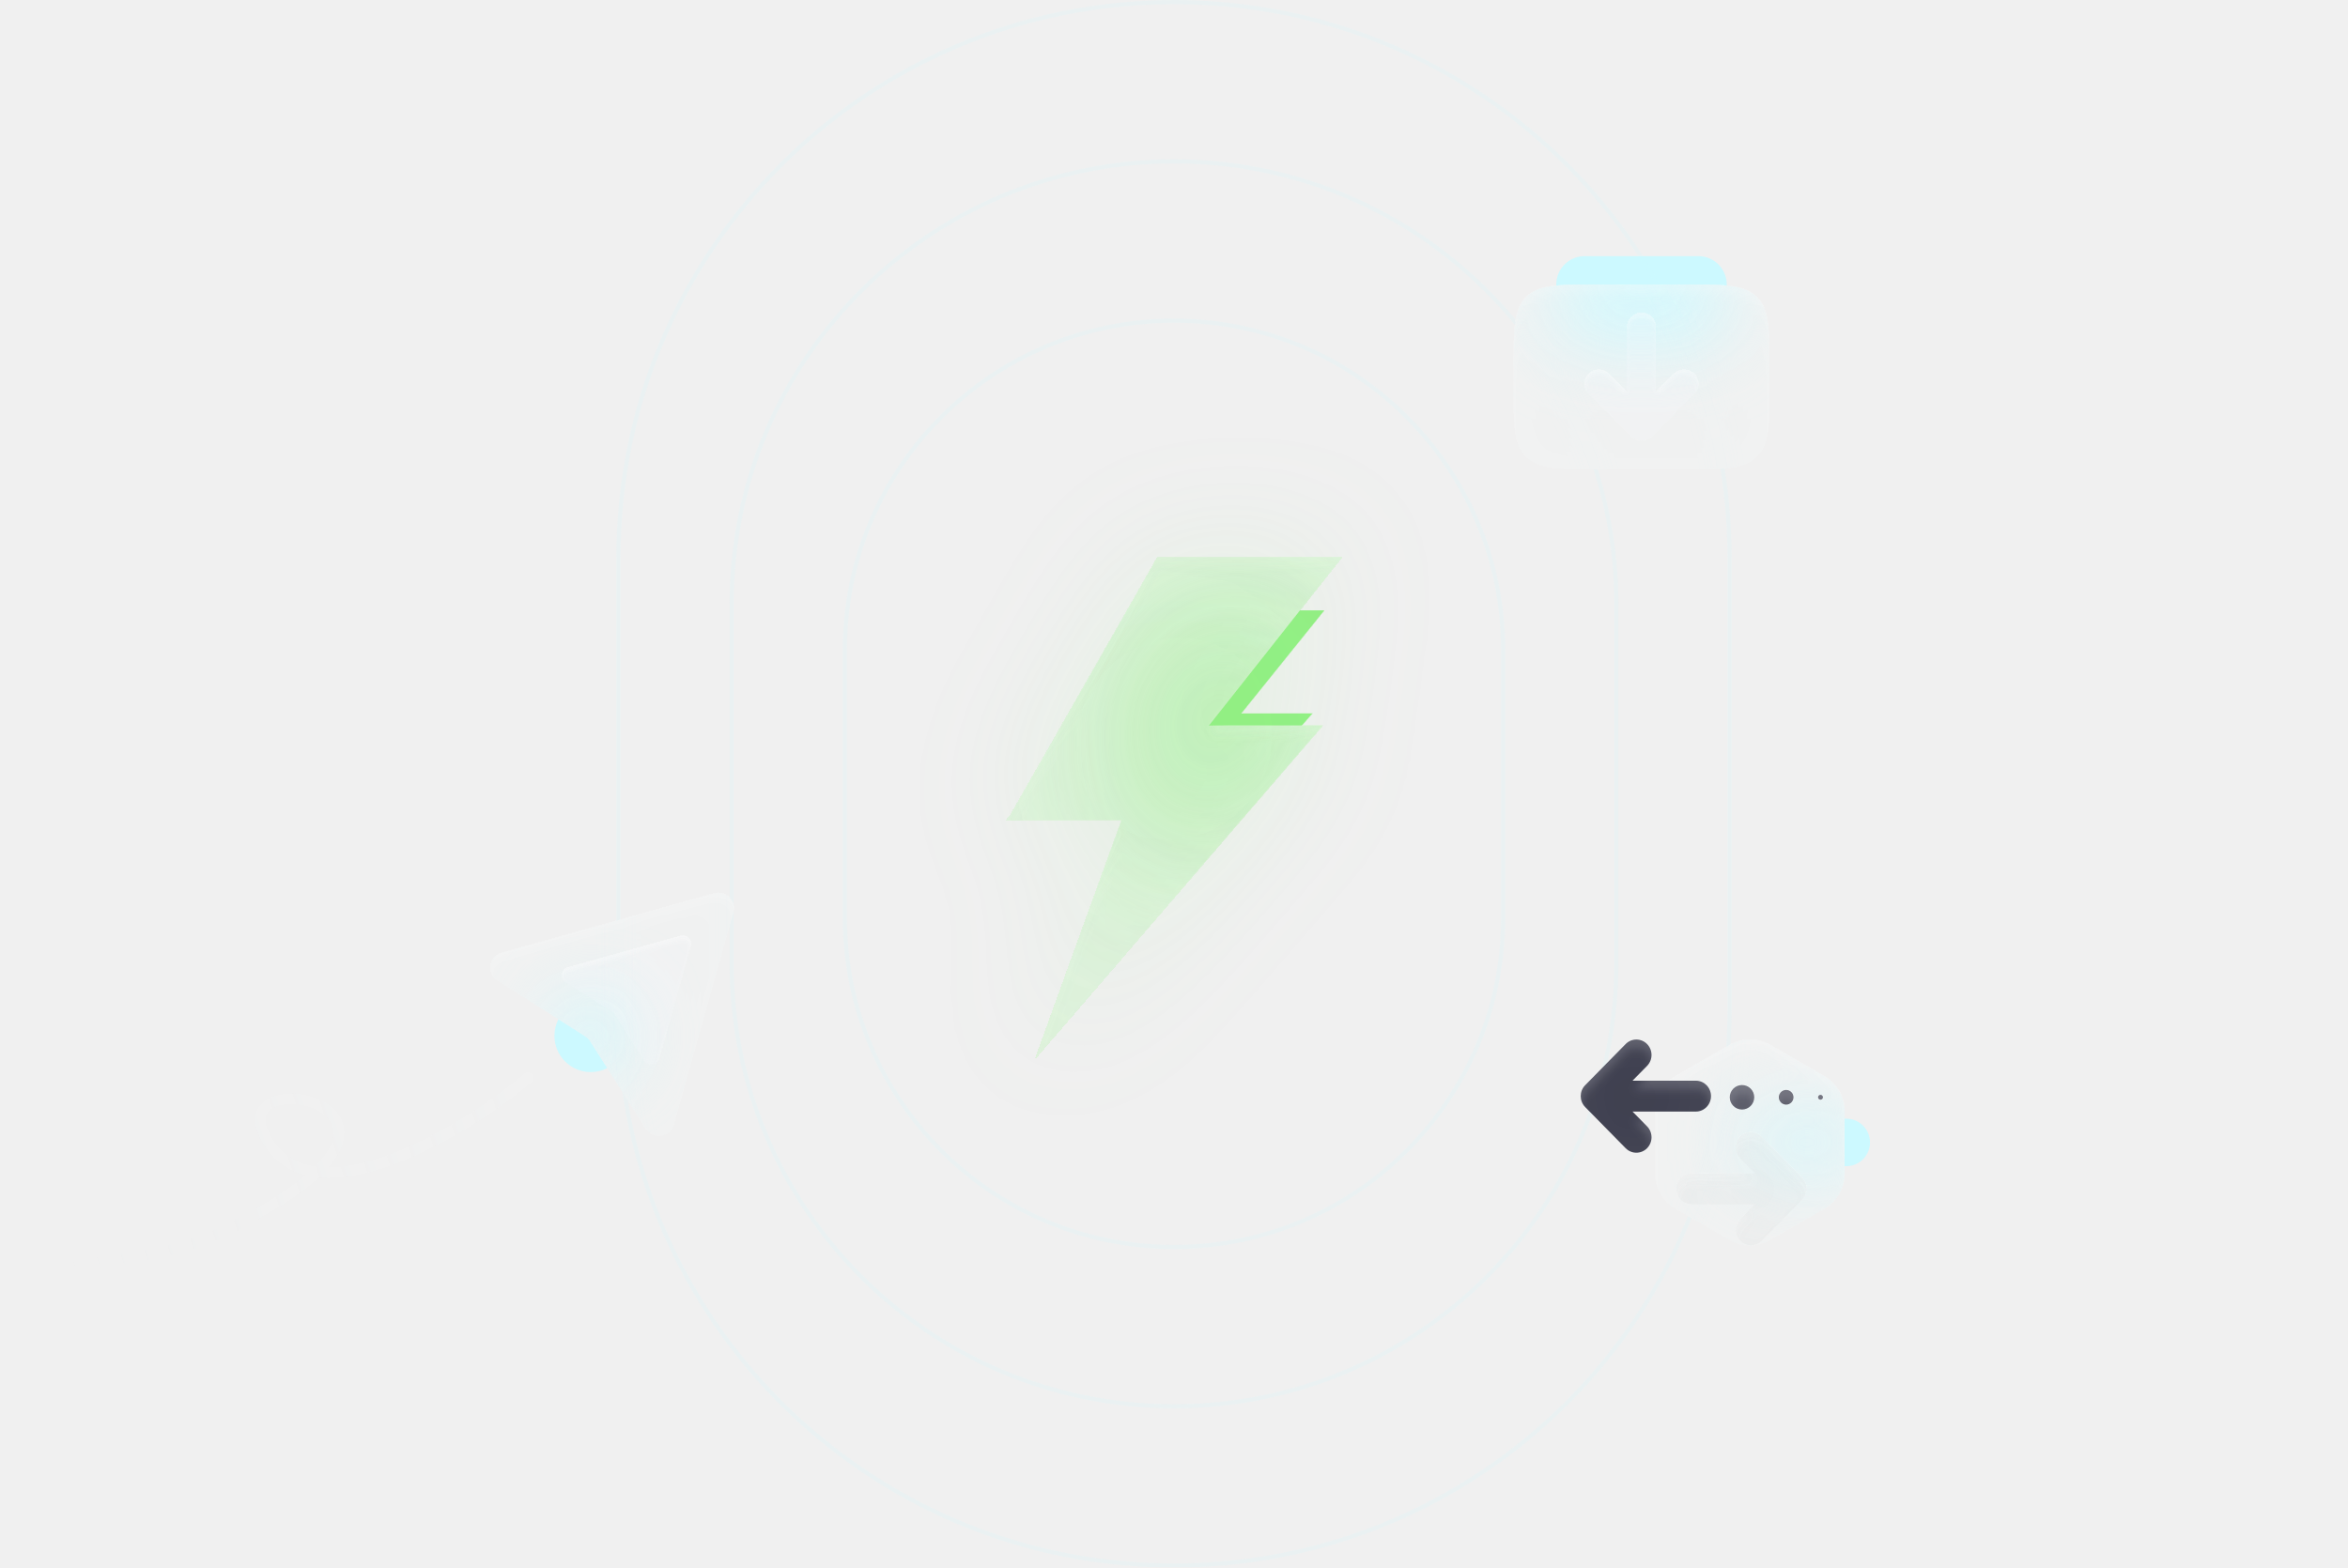
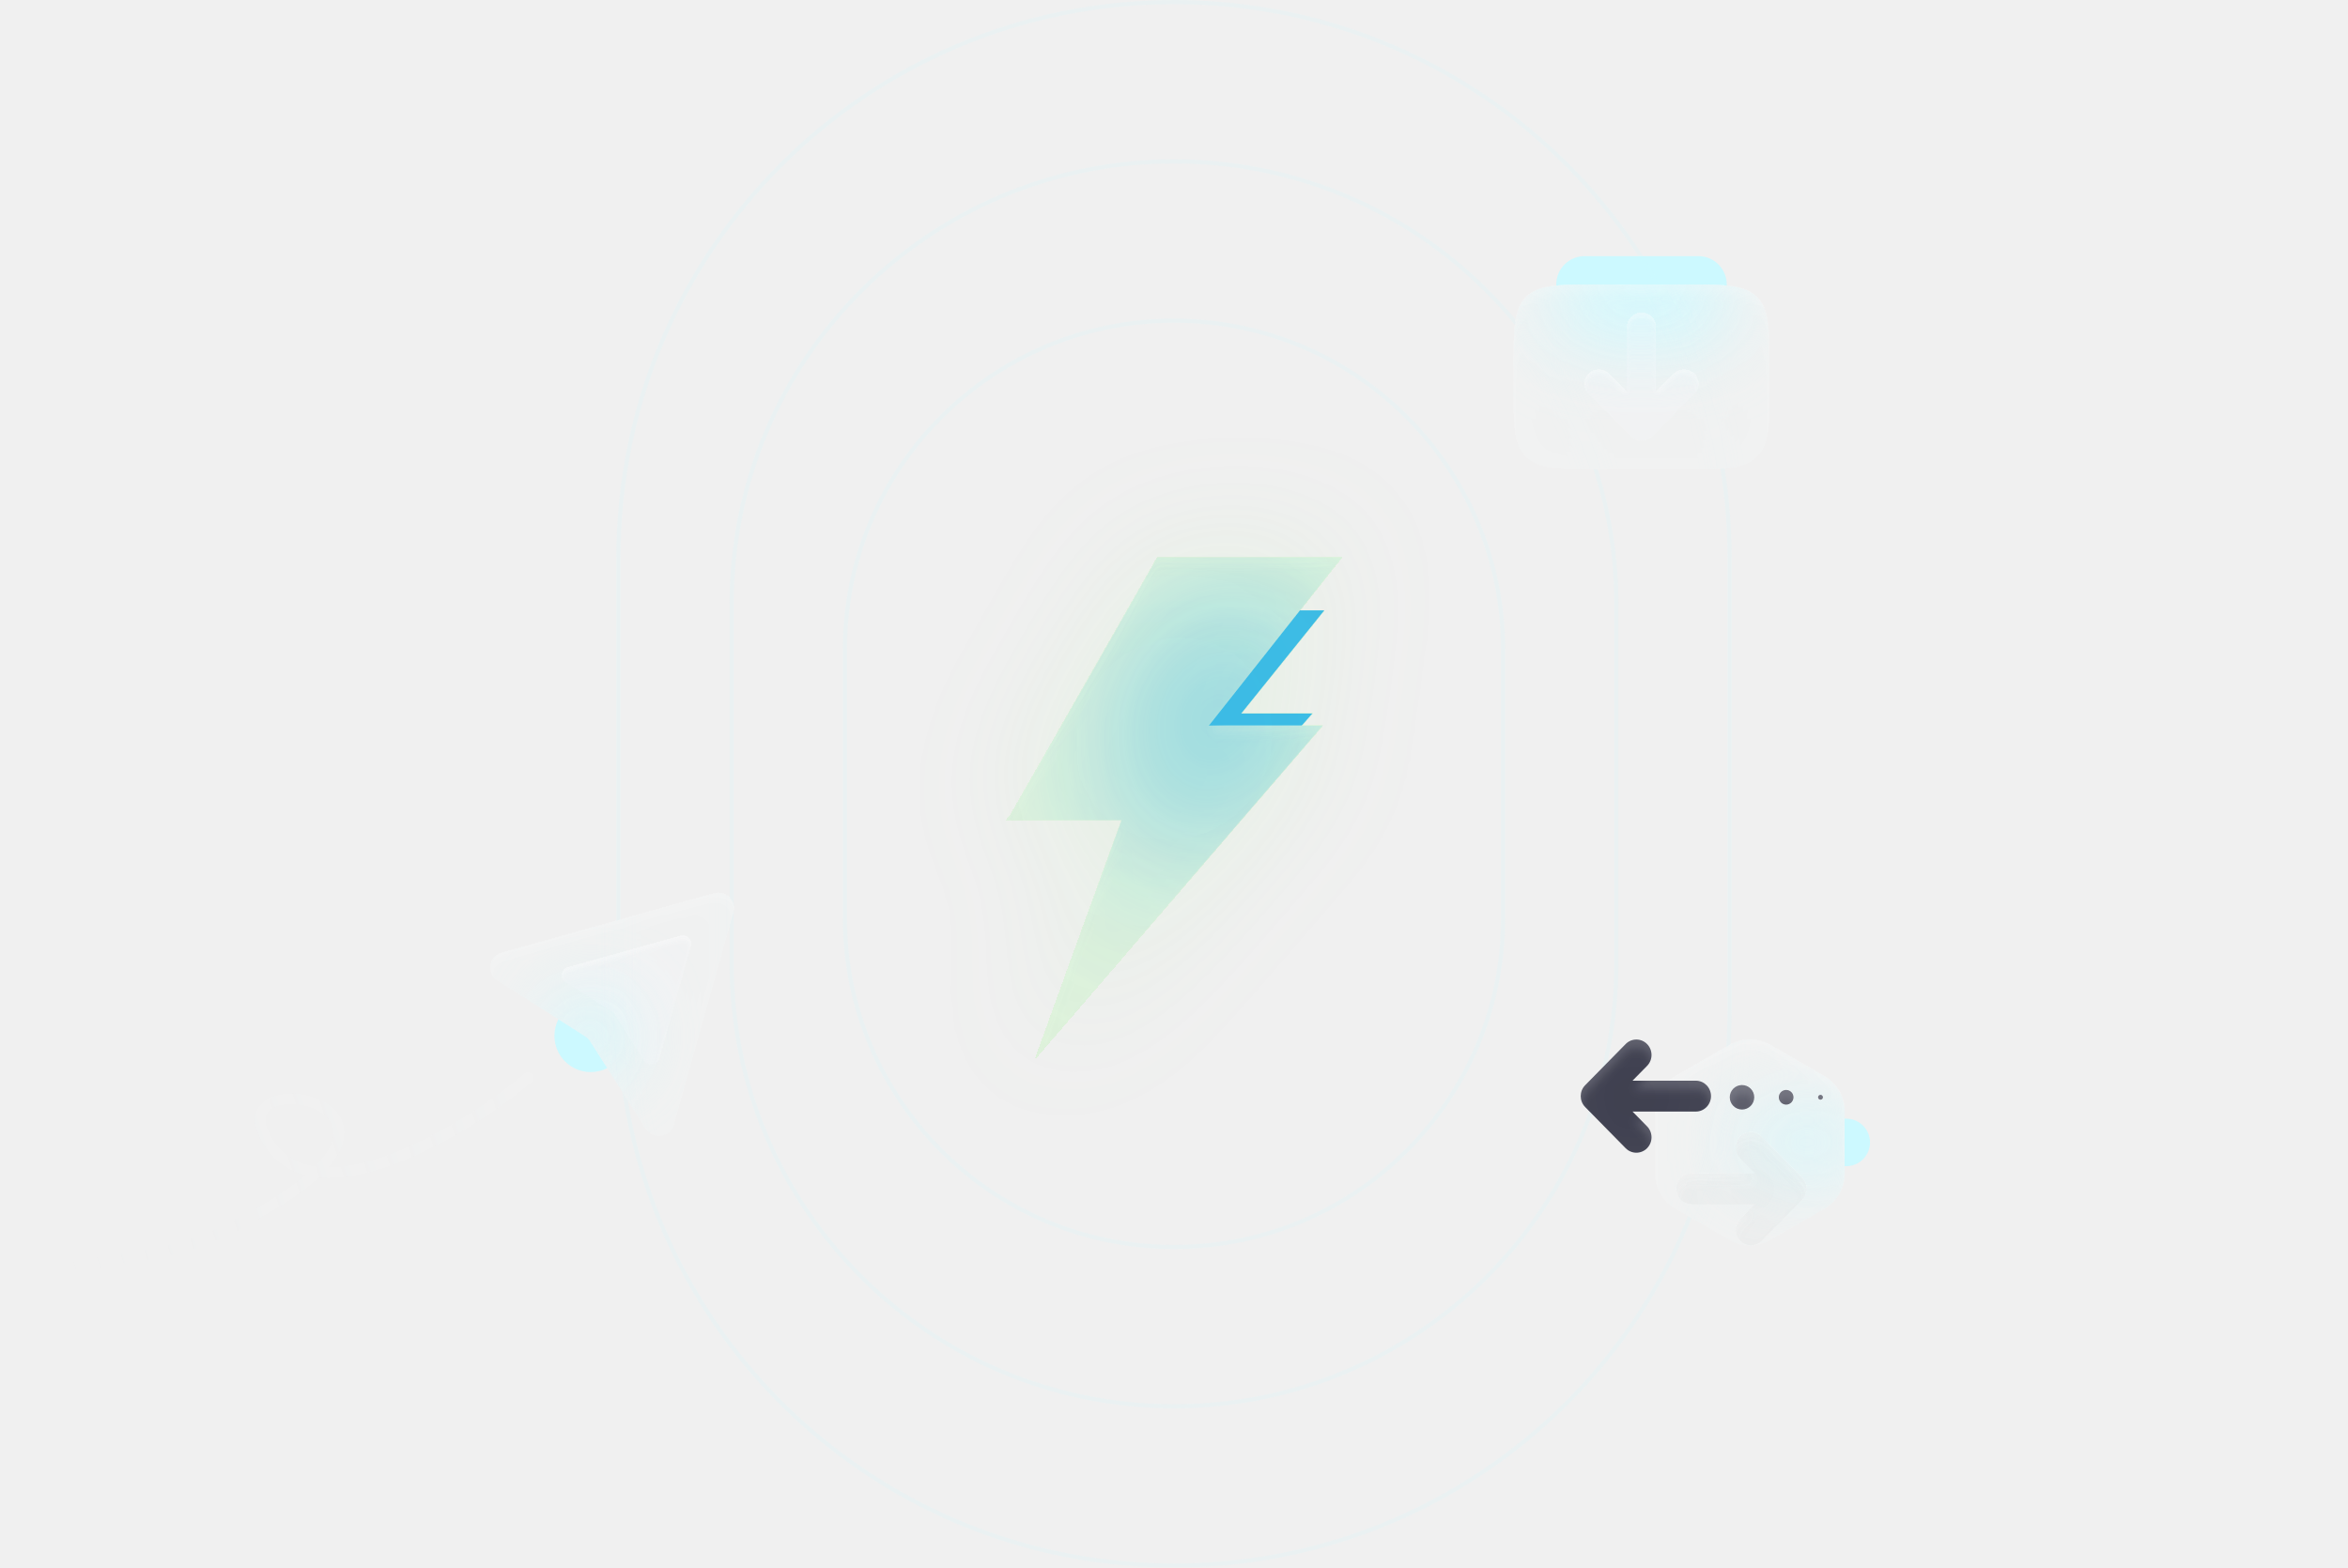
<svg xmlns="http://www.w3.org/2000/svg" width="560" height="374" viewBox="0 0 560 374" fill="none">
  <g clip-path="url(#clip0_708_16124)">
    <mask id="mask0_708_16124" style="mask-type:luminance" maskUnits="userSpaceOnUse" x="0" y="0" width="560" height="374">
      <path d="M560 0H0V374H560V0Z" fill="white" />
    </mask>
    <g mask="url(#mask0_708_16124)">
      <g filter="url(#filter0_dii_708_16124)">
        <mask id="mask1_708_16124" style="mask-type:alpha" maskUnits="userSpaceOnUse" x="240" y="133" width="80" height="120">
          <path d="M288.277 173.123H315.441L246.965 252.479L267.517 195.657H240L240.991 194.473L276.019 133H319.999L288.277 173.123Z" fill="white" />
        </mask>
        <g mask="url(#mask1_708_16124)">
          <g opacity="0.8" filter="url(#filter1_f_708_16124)">
            <path d="M296.024 170.223H312.989L270.225 218.891L283.06 184.043H265.875L266.494 183.316L288.369 145.616H315.835L296.024 170.223Z" fill="url(#paint0_linear_708_16124)" />
          </g>
        </g>
        <path opacity="0.8" fill-rule="evenodd" clip-rule="evenodd" d="M310.443 173.125H288.279L310.027 145.618H315.838L296.027 170.225H312.991L310.443 173.125Z" fill="url(#paint1_linear_708_16124)" />
        <g filter="url(#filter2_ii_708_16124)">
          <path d="M288.277 173.123H315.441L246.965 252.479L267.517 195.657H240L240.991 194.473L276.019 133H319.999L288.277 173.123Z" fill="#F8FCFD" fill-opacity="0.08" />
        </g>
      </g>
      <mask id="mask2_708_16124" style="mask-type:alpha" maskUnits="userSpaceOnUse" x="361" y="67" width="61" height="45">
        <path d="M361 88.212C361 78.627 361 73.834 363.978 70.857C366.955 67.879 371.748 67.879 381.333 67.879H401.667C411.252 67.879 416.045 67.879 419.022 70.857C422 73.834 422 78.627 422 88.212V91.601C422 101.186 422 105.979 419.022 108.957C416.045 111.934 411.252 111.934 401.667 111.934H381.333C371.748 111.934 366.955 111.934 363.978 108.957C361 105.979 361 101.186 361 91.601V88.212Z" fill="white" />
      </mask>
      <g mask="url(#mask2_708_16124)">
        <g filter="url(#filter3_f_708_16124)">
          <path d="M371.166 67.877C371.166 64.134 374.201 61.1 377.944 61.1H405.055C408.798 61.1 411.833 64.134 411.833 67.877V74.655C411.833 78.398 408.798 81.433 405.055 81.433H377.944C374.201 81.433 371.166 78.398 371.166 74.655V67.877Z" fill="#CCF9FF" />
        </g>
      </g>
      <path fill-rule="evenodd" clip-rule="evenodd" d="M377.946 61.101C374.202 61.101 371.168 64.135 371.168 67.878V68.138C373.791 67.88 377.093 67.88 381.335 67.88H401.668C405.909 67.88 409.212 67.88 411.835 68.138V67.878C411.835 64.135 408.8 61.101 405.057 61.101H377.946Z" fill="#CCF9FF" />
      <g filter="url(#filter4_ii_708_16124)">
        <path d="M361 88.212C361 78.627 361 73.834 363.978 70.857C366.955 67.879 371.748 67.879 381.333 67.879H401.667C411.252 67.879 416.045 67.879 419.022 70.857C422 73.834 422 78.627 422 88.212V91.601C422 101.186 422 105.979 419.022 108.957C416.045 111.934 411.252 111.934 401.667 111.934H381.333C371.748 111.934 366.955 111.934 363.978 108.957C361 105.979 361 101.186 361 91.601V88.212Z" fill="#F8FCFD" fill-opacity="0.08" />
      </g>
      <g filter="url(#filter5_i_708_16124)">
        <path fill-rule="evenodd" clip-rule="evenodd" d="M391.501 74.654C393.372 74.654 394.89 76.172 394.89 78.043V93.584L399.271 89.202C400.595 87.879 402.74 87.879 404.064 89.202C405.387 90.526 405.387 92.672 404.064 93.995L393.897 104.162C392.574 105.485 390.428 105.485 389.105 104.162L378.938 93.995C377.614 92.672 377.614 90.526 378.938 89.202C380.261 87.879 382.407 87.879 383.731 89.202L388.112 93.584V78.043C388.112 76.172 389.629 74.654 391.501 74.654Z" fill="#F8FCFD" fill-opacity="0.15" />
      </g>
      <path fill-rule="evenodd" clip-rule="evenodd" d="M126.91 256.308C127.377 256.854 127.312 257.674 126.766 258.14C119.245 264.564 105.752 273.644 92.836 278.202C87.015 280.256 81.195 281.434 76.04 280.951C73.076 283.725 68.918 286.711 63.325 289.901C56.402 293.85 51.164 296.791 42.489 299.106C33.863 301.409 21.87 303.088 1.398 304.639C0.682 304.693 0.058 304.157 0.004 303.441C-0.05 302.726 0.486 302.102 1.201 302.048C21.65 300.498 33.439 298.833 41.819 296.596C50.15 294.372 55.142 291.577 62.037 287.644C66.641 285.018 70.144 282.593 72.76 280.387C67.862 279.122 63.861 275.988 61.484 270.369C60.541 268.138 60.523 266.124 61.427 264.48C62.309 262.875 63.923 261.893 65.679 261.37C69.163 260.334 73.862 260.896 77.317 262.84C79.066 263.823 80.59 265.213 81.44 267.037C82.305 268.893 82.409 271.067 81.531 273.45C80.952 275.023 79.945 276.693 78.437 278.46C82.544 278.457 87.165 277.447 91.971 275.751C104.501 271.33 117.72 262.45 125.079 256.164C125.624 255.698 126.444 255.762 126.91 256.308ZM75.123 278.221C77.25 276.079 78.492 274.183 79.092 272.552C79.756 270.75 79.628 269.301 79.085 268.134C78.526 266.936 77.465 265.904 76.044 265.105C73.161 263.483 69.187 263.038 66.42 263.861C65.051 264.269 64.144 264.933 63.705 265.732C63.288 266.49 63.149 267.634 63.877 269.356C66.15 274.728 70.016 277.355 74.83 278.174C74.927 278.19 75.025 278.206 75.123 278.221Z" fill="url(#paint2_linear_708_16124)" fill-opacity="0.08" />
      <mask id="mask3_708_16124" style="mask-type:alpha" maskUnits="userSpaceOnUse" x="117" y="213" width="58" height="59">
        <path d="M174.86 217.662C175.631 214.907 173.093 212.369 170.338 213.14L119.681 227.324C116.625 228.18 116.023 232.248 118.7 233.952L139.614 247.261C140.067 247.549 140.451 247.933 140.739 248.386L154.048 269.3C155.752 271.977 159.82 271.375 160.676 268.319L174.86 217.662Z" fill="white" />
      </mask>
      <g mask="url(#mask3_708_16124)">
        <g filter="url(#filter6_f_708_16124)">
          <path d="M140.883 255.766C136.106 255.766 132.234 251.894 132.234 247.117C132.234 242.341 136.106 238.468 140.883 238.468C145.66 238.468 149.532 242.341 149.532 247.117C149.532 251.894 145.66 255.766 140.883 255.766Z" fill="#CCF9FF" />
        </g>
      </g>
      <path fill-rule="evenodd" clip-rule="evenodd" d="M133.186 243.17L139.614 247.26C140.067 247.548 140.451 247.933 140.739 248.386L144.832 254.816C143.648 255.425 142.306 255.768 140.883 255.768C136.107 255.768 132.234 251.896 132.234 247.119C132.234 245.696 132.578 244.354 133.186 243.17Z" fill="#CCF9FF" />
      <g filter="url(#filter7_ii_708_16124)">
        <path d="M174.86 217.662C175.631 214.907 173.093 212.369 170.338 213.14L119.681 227.324C116.625 228.18 116.023 232.248 118.7 233.952L139.614 247.261C140.067 247.549 140.451 247.933 140.739 248.386L154.048 269.3C155.752 271.977 159.82 271.375 160.676 268.319L174.86 217.662Z" fill="#F8FCFD" fill-opacity="0.08" />
      </g>
      <g filter="url(#filter8_i_708_16124)">
        <path d="M164.692 225.703C165.101 224.245 163.757 222.901 162.298 223.31L135.48 230.819C133.862 231.272 133.543 233.426 134.961 234.328L146.033 241.373C146.272 241.526 146.476 241.729 146.628 241.969L153.674 253.041C154.576 254.458 156.73 254.14 157.183 252.522L164.692 225.703Z" fill="#F8FCFD" fill-opacity="0.15" />
      </g>
      <mask id="mask4_708_16124" style="mask-type:alpha" maskUnits="userSpaceOnUse" x="394" y="247" width="46" height="51">
        <path d="M412.532 249.295C415.524 247.568 419.21 247.568 422.202 249.295L435.102 256.744C438.094 258.471 439.937 261.663 439.937 265.118V280.014C439.937 283.469 438.094 286.661 435.102 288.388L422.202 295.836C419.21 297.564 415.524 297.564 412.532 295.836L399.632 288.388C396.64 286.661 394.797 283.469 394.797 280.014V265.118C394.797 261.663 396.64 258.471 399.632 256.744L412.532 249.295Z" fill="white" />
      </mask>
      <g mask="url(#mask4_708_16124)">
        <g filter="url(#filter9_f_708_16124)">
          <path d="M440.33 266.885H421.445C418.316 266.885 415.779 269.422 415.779 272.551C415.779 275.68 418.316 278.216 421.445 278.216H440.33C443.459 278.216 445.996 275.68 445.996 272.551C445.996 269.422 443.459 266.885 440.33 266.885Z" fill="#CCF9FF" />
        </g>
      </g>
      <path fill-rule="evenodd" clip-rule="evenodd" d="M439.936 278.217H440.333C443.462 278.217 445.998 275.68 445.998 272.551C445.998 269.422 443.462 266.886 440.333 266.886H439.936V278.217Z" fill="#CCF9FF" />
      <g filter="url(#filter10_ii_708_16124)">
        <path d="M412.532 249.295C415.524 247.568 419.21 247.568 422.202 249.295L435.102 256.744C438.094 258.471 439.937 261.663 439.937 265.118V280.014C439.937 283.469 438.094 286.661 435.102 288.388L422.202 295.836C419.21 297.564 415.524 297.564 412.532 295.836L399.632 288.388C396.64 286.661 394.797 283.469 394.797 280.014V265.118C394.797 261.663 396.64 258.471 399.632 256.744L412.532 249.295Z" fill="#F8FCFD" fill-opacity="0.08" />
      </g>
      <g filter="url(#filter11_ii_708_16124)">
        <path d="M418.53 287.28H403.431C401.431 287.28 399.811 285.632 399.811 283.598C399.811 281.564 401.431 279.915 403.431 279.915H418.53L415.057 276.381C413.643 274.943 413.643 272.612 415.057 271.173C416.471 269.735 418.762 269.735 420.176 271.173L429.828 280.994C431.242 282.432 431.242 284.764 429.828 286.202L420.176 296.022C418.762 297.46 416.471 297.46 415.057 296.022C413.643 294.584 413.643 292.252 415.057 290.814L418.53 287.28Z" fill="#BABABA" fill-opacity="0.08" />
      </g>
      <g filter="url(#filter12_ii_708_16124)">
        <path d="M415.47 264.704C417.086 264.704 418.396 263.394 418.396 261.778C418.396 260.162 417.086 258.853 415.47 258.853C413.855 258.853 412.545 260.162 412.545 261.778C412.545 263.394 413.855 264.704 415.47 264.704Z" fill="#3B3C4C" />
      </g>
      <g filter="url(#filter13_ii_708_16124)">
        <path d="M425.997 263.533C426.967 263.533 427.753 262.747 427.753 261.778C427.753 260.809 426.967 260.023 425.997 260.023C425.028 260.023 424.242 260.809 424.242 261.778C424.242 262.747 425.028 263.533 425.997 263.533Z" fill="#3B3C4C" />
      </g>
      <g filter="url(#filter14_ii_708_16124)">
        <path d="M434.191 262.362C434.514 262.362 434.776 262.1 434.776 261.777C434.776 261.454 434.514 261.192 434.191 261.192C433.867 261.192 433.605 261.454 433.605 261.777C433.605 262.1 433.867 262.362 434.191 262.362Z" fill="#3B3C4C" />
      </g>
      <path opacity="0.15" fill-rule="evenodd" clip-rule="evenodd" d="M412 133V241C412 243.946 411.903 246.87 411.713 249.768L412.532 249.295C412.605 249.253 412.679 249.212 412.753 249.172C412.917 246.469 413 243.744 413 241V133C413 125.758 412.421 118.652 411.307 111.724C410.984 111.751 410.65 111.774 410.306 111.795C411.421 118.699 412 125.782 412 133ZM381.064 111.934C384.27 122.05 386 132.823 386 144V230C386 288.542 338.542 336 280 336C221.458 336 174 288.542 174 230V220.733L174.86 217.662C174.955 217.321 175 216.984 175 216.656V230C175 287.99 222.01 335 280 335C337.99 335 385 287.99 385 230V144C385 132.817 383.252 122.042 380.014 111.934C380.357 111.934 380.707 111.934 381.064 111.934ZM361.501 76.219C342.057 52.865 312.764 38 280 38C221.458 38 174 85.458 174 144V214.16C174.618 214.817 175 215.697 175 216.656V144C175 86.01 222.01 39 280 39C312.782 39 342.054 54.023 361.31 77.559C361.364 77.091 361.427 76.644 361.501 76.219ZM394.845 67.879C372.149 27.94 329.221 1 280 1C207.098 1 148 60.098 148 133V219.395L147 219.675V133C147 59.546 206.546 0 280 0C329.796 0 373.2 27.366 395.994 67.879H394.845ZM148.411 260.441C157.819 324.68 213.15 374 280 374C335.925 374 383.788 339.483 403.447 290.591L402.572 290.086C383.094 338.68 335.555 373 280 373C214.435 373 160.035 325.198 149.75 262.545L148.411 260.441ZM358 219V155C358 111.922 323.078 77 280 77C236.922 77 202 111.922 202 155V219C202 262.078 236.922 297 280 297C323.078 297 358 262.078 358 219ZM280 76C236.37 76 201 111.37 201 155V219C201 262.63 236.37 298 280 298C323.63 298 359 262.63 359 219V155C359 111.37 323.63 76 280 76Z" fill="#CCF9FF" />
      <mask id="mask5_708_16124" style="mask-type:alpha" maskUnits="userSpaceOnUse" x="117" y="67" width="323" height="231">
        <path fill-rule="evenodd" clip-rule="evenodd" d="M361 88.212C361 78.627 361 73.834 363.978 70.857C366.955 67.879 371.748 67.879 381.333 67.879H401.667C411.252 67.879 416.044 67.879 419.022 70.857C422 73.834 422 78.627 422 88.212V91.601C422 101.186 422 105.979 419.022 108.957C416.044 111.934 411.252 111.934 401.667 111.934H381.333C371.748 111.934 366.955 111.934 363.978 108.957C361 105.979 361 101.186 361 91.601V88.212ZM174.86 217.662C175.631 214.907 173.093 212.369 170.338 213.14L119.681 227.324C116.625 228.18 116.023 232.248 118.7 233.952L139.614 247.261C140.067 247.549 140.451 247.933 140.739 248.386L154.048 269.3C155.752 271.977 159.82 271.375 160.676 268.319L174.86 217.662ZM422.202 249.295C419.21 247.568 415.524 247.568 412.532 249.295L399.632 256.744C396.64 258.471 394.797 261.663 394.797 265.118V280.014C394.797 283.469 396.64 286.661 399.632 288.388L412.532 295.836C415.524 297.564 419.21 297.564 422.202 295.836L435.102 288.388C438.094 286.661 439.937 283.469 439.937 280.014V265.118C439.937 261.663 438.094 258.471 435.102 256.744L422.202 249.295Z" fill="white" />
      </mask>
      <g mask="url(#mask5_708_16124)">
        <g opacity="0.15" filter="url(#filter15_f_708_16124)">
          <path fill-rule="evenodd" clip-rule="evenodd" d="M412 241V133C412 60.098 352.902 1 280 1C207.098 1 148 60.098 148 133V241C148 313.902 207.098 373 280 373C352.902 373 412 313.902 412 241ZM280 0C206.546 0 147 59.546 147 133V241C147 314.454 206.546 374 280 374C353.454 374 413 314.454 413 241V133C413 59.546 353.454 0 280 0ZM385 230V144C385 86.01 337.99 39 280 39C222.01 39 175 86.01 175 144V230C175 287.99 222.01 335 280 335C337.99 335 385 287.99 385 230ZM280 38C221.458 38 174 85.458 174 144V230C174 288.542 221.458 336 280 336C338.542 336 386 288.542 386 230V144C386 85.458 338.542 38 280 38ZM358 155V219C358 262.078 323.078 297 280 297C236.922 297 202 262.078 202 219V155C202 111.922 236.922 77 280 77C323.078 77 358 111.922 358 155ZM201 155C201 111.37 236.37 76 280 76C323.63 76 359 111.37 359 155V219C359 262.63 323.63 298 280 298C236.37 298 201 262.63 201 219V155Z" fill="#CCF9FF" />
        </g>
      </g>
      <g filter="url(#filter16_ii_708_16124)">
        <path d="M404.458 265.186C406.458 265.186 408.078 263.537 408.078 261.503C408.078 259.469 406.458 257.82 404.458 257.82H389.359L392.832 254.287C394.246 252.848 394.246 250.517 392.832 249.079C391.418 247.64 389.127 247.64 387.713 249.079L378.06 258.899C376.647 260.337 376.647 262.669 378.06 264.107L387.713 273.927C389.127 275.366 391.418 275.366 392.832 273.927C394.246 272.489 394.246 270.158 392.832 268.719L389.359 265.186H404.458Z" fill="#3B3C4C" />
      </g>
    </g>
  </g>
  <defs>
    <filter id="filter0_dii_708_16124" x="210" y="103" width="139.999" height="179.479" filterUnits="userSpaceOnUse" color-interpolation-filters="sRGB">
      <feFlood flood-opacity="0" result="BackgroundImageFix" />
      <feColorMatrix in="SourceAlpha" type="matrix" values="0 0 0 0 0 0 0 0 0 0 0 0 0 0 0 0 0 0 127 0" result="hardAlpha" />
      <feOffset />
      <feGaussianBlur stdDeviation="15" />
      <feComposite in2="hardAlpha" operator="out" />
      <feColorMatrix type="matrix" values="0 0 0 0 0.502 0 0 0 0 0.937 0 0 0 0 0.431 0 0 0 0.1 0" />
      <feBlend mode="normal" in2="BackgroundImageFix" result="effect1_dropShadow_708_16124" />
      <feBlend mode="normal" in="SourceGraphic" in2="effect1_dropShadow_708_16124" result="shape" />
      <feColorMatrix in="SourceAlpha" type="matrix" values="0 0 0 0 0 0 0 0 0 0 0 0 0 0 0 0 0 0 127 0" result="hardAlpha" />
      <feOffset />
      <feGaussianBlur stdDeviation="100" />
      <feComposite in2="hardAlpha" operator="arithmetic" k2="-1" k3="1" />
      <feColorMatrix type="matrix" values="0 0 0 0 0.502 0 0 0 0 0.937 0 0 0 0 0.431 0 0 0 0.1 0" />
      <feBlend mode="normal" in2="shape" result="effect2_innerShadow_708_16124" />
      <feColorMatrix in="SourceAlpha" type="matrix" values="0 0 0 0 0 0 0 0 0 0 0 0 0 0 0 0 0 0 127 0" result="hardAlpha" />
      <feOffset />
      <feGaussianBlur stdDeviation="50" />
      <feComposite in2="hardAlpha" operator="arithmetic" k2="-1" k3="1" />
      <feColorMatrix type="matrix" values="0 0 0 0 0.502 0 0 0 0 0.937 0 0 0 0 0.431 0 0 0 0.1 0" />
      <feBlend mode="normal" in2="effect2_innerShadow_708_16124" result="effect3_innerShadow_708_16124" />
    </filter>
    <filter id="filter1_f_708_16124" x="225.875" y="105.616" width="129.96" height="153.275" filterUnits="userSpaceOnUse" color-interpolation-filters="sRGB">
      <feFlood flood-opacity="0" result="BackgroundImageFix" />
      <feBlend mode="normal" in="SourceGraphic" in2="BackgroundImageFix" result="shape" />
      <feGaussianBlur stdDeviation="20" result="effect1_foregroundBlur_708_16124" />
    </filter>
    <filter id="filter2_ii_708_16124" x="240" y="133" width="79.999" height="121.512" filterUnits="userSpaceOnUse" color-interpolation-filters="sRGB">
      <feFlood flood-opacity="0" result="BackgroundImageFix" />
      <feBlend mode="normal" in="SourceGraphic" in2="BackgroundImageFix" result="shape" />
      <feColorMatrix in="SourceAlpha" type="matrix" values="0 0 0 0 0 0 0 0 0 0 0 0 0 0 0 0 0 0 127 0" result="hardAlpha" />
      <feOffset dy="2.033" />
      <feGaussianBlur stdDeviation="1.017" />
      <feComposite in2="hardAlpha" operator="arithmetic" k2="-1" k3="1" />
      <feColorMatrix type="matrix" values="0 0 0 0 1 0 0 0 0 1 0 0 0 0 1 0 0 0 0.15 0" />
      <feBlend mode="normal" in2="shape" result="effect1_innerShadow_708_16124" />
      <feColorMatrix in="SourceAlpha" type="matrix" values="0 0 0 0 0 0 0 0 0 0 0 0 0 0 0 0 0 0 127 0" result="hardAlpha" />
      <feOffset />
      <feGaussianBlur stdDeviation="7.117" />
      <feComposite in2="hardAlpha" operator="arithmetic" k2="-1" k3="1" />
      <feColorMatrix type="matrix" values="0 0 0 0 1 0 0 0 0 1 0 0 0 0 1 0 0 0 0.05 0" />
      <feBlend mode="normal" in2="effect1_innerShadow_708_16124" result="effect2_innerShadow_708_16124" />
    </filter>
    <filter id="filter3_f_708_16124" x="352.866" y="42.8" width="77.267" height="56.933" filterUnits="userSpaceOnUse" color-interpolation-filters="sRGB">
      <feFlood flood-opacity="0" result="BackgroundImageFix" />
      <feBlend mode="normal" in="SourceGraphic" in2="BackgroundImageFix" result="shape" />
      <feGaussianBlur stdDeviation="9.15" result="effect1_foregroundBlur_708_16124" />
    </filter>
    <filter id="filter4_ii_708_16124" x="361" y="67.879" width="61" height="46.089" filterUnits="userSpaceOnUse" color-interpolation-filters="sRGB">
      <feFlood flood-opacity="0" result="BackgroundImageFix" />
      <feBlend mode="normal" in="SourceGraphic" in2="BackgroundImageFix" result="shape" />
      <feColorMatrix in="SourceAlpha" type="matrix" values="0 0 0 0 0 0 0 0 0 0 0 0 0 0 0 0 0 0 127 0" result="hardAlpha" />
      <feOffset dy="2.033" />
      <feGaussianBlur stdDeviation="1.017" />
      <feComposite in2="hardAlpha" operator="arithmetic" k2="-1" k3="1" />
      <feColorMatrix type="matrix" values="0 0 0 0 1 0 0 0 0 1 0 0 0 0 1 0 0 0 0.15 0" />
      <feBlend mode="normal" in2="shape" result="effect1_innerShadow_708_16124" />
      <feColorMatrix in="SourceAlpha" type="matrix" values="0 0 0 0 0 0 0 0 0 0 0 0 0 0 0 0 0 0 127 0" result="hardAlpha" />
      <feOffset />
      <feGaussianBlur stdDeviation="7.117" />
      <feComposite in2="hardAlpha" operator="arithmetic" k2="-1" k3="1" />
      <feColorMatrix type="matrix" values="0 0 0 0 1 0 0 0 0 1 0 0 0 0 1 0 0 0 0.05 0" />
      <feBlend mode="normal" in2="effect1_innerShadow_708_16124" result="effect2_innerShadow_708_16124" />
    </filter>
    <filter id="filter5_i_708_16124" x="377.945" y="74.654" width="27.111" height="31.517" filterUnits="userSpaceOnUse" color-interpolation-filters="sRGB">
      <feFlood flood-opacity="0" result="BackgroundImageFix" />
      <feBlend mode="normal" in="SourceGraphic" in2="BackgroundImageFix" result="shape" />
      <feColorMatrix in="SourceAlpha" type="matrix" values="0 0 0 0 0 0 0 0 0 0 0 0 0 0 0 0 0 0 127 0" result="hardAlpha" />
      <feOffset dy="1.017" />
      <feGaussianBlur stdDeviation="0.508" />
      <feComposite in2="hardAlpha" operator="arithmetic" k2="-1" k3="1" />
      <feColorMatrix type="matrix" values="0 0 0 0 1 0 0 0 0 1 0 0 0 0 1 0 0 0 0.3 0" />
      <feBlend mode="normal" in2="shape" result="effect1_innerShadow_708_16124" />
    </filter>
    <filter id="filter6_f_708_16124" x="114.834" y="221.068" width="52.098" height="52.098" filterUnits="userSpaceOnUse" color-interpolation-filters="sRGB">
      <feFlood flood-opacity="0" result="BackgroundImageFix" />
      <feBlend mode="normal" in="SourceGraphic" in2="BackgroundImageFix" result="shape" />
      <feGaussianBlur stdDeviation="8.7" result="effect1_foregroundBlur_708_16124" />
    </filter>
    <filter id="filter7_ii_708_16124" x="117" y="213" width="58" height="59.934" filterUnits="userSpaceOnUse" color-interpolation-filters="sRGB">
      <feFlood flood-opacity="0" result="BackgroundImageFix" />
      <feBlend mode="normal" in="SourceGraphic" in2="BackgroundImageFix" result="shape" />
      <feColorMatrix in="SourceAlpha" type="matrix" values="0 0 0 0 0 0 0 0 0 0 0 0 0 0 0 0 0 0 127 0" result="hardAlpha" />
      <feOffset dy="1.933" />
      <feGaussianBlur stdDeviation="0.967" />
      <feComposite in2="hardAlpha" operator="arithmetic" k2="-1" k3="1" />
      <feColorMatrix type="matrix" values="0 0 0 0 1 0 0 0 0 1 0 0 0 0 1 0 0 0 0.15 0" />
      <feBlend mode="normal" in2="shape" result="effect1_innerShadow_708_16124" />
      <feColorMatrix in="SourceAlpha" type="matrix" values="0 0 0 0 0 0 0 0 0 0 0 0 0 0 0 0 0 0 127 0" result="hardAlpha" />
      <feOffset />
      <feGaussianBlur stdDeviation="6.767" />
      <feComposite in2="hardAlpha" operator="arithmetic" k2="-1" k3="1" />
      <feColorMatrix type="matrix" values="0 0 0 0 1 0 0 0 0 1 0 0 0 0 1 0 0 0 0.05 0" />
      <feBlend mode="normal" in2="effect1_innerShadow_708_16124" result="effect2_innerShadow_708_16124" />
    </filter>
    <filter id="filter8_i_708_16124" x="134.061" y="223.236" width="30.706" height="31.672" filterUnits="userSpaceOnUse" color-interpolation-filters="sRGB">
      <feFlood flood-opacity="0" result="BackgroundImageFix" />
      <feBlend mode="normal" in="SourceGraphic" in2="BackgroundImageFix" result="shape" />
      <feColorMatrix in="SourceAlpha" type="matrix" values="0 0 0 0 0 0 0 0 0 0 0 0 0 0 0 0 0 0 127 0" result="hardAlpha" />
      <feOffset dy="0.967" />
      <feGaussianBlur stdDeviation="0.483" />
      <feComposite in2="hardAlpha" operator="arithmetic" k2="-1" k3="1" />
      <feColorMatrix type="matrix" values="0 0 0 0 1 0 0 0 0 1 0 0 0 0 1 0 0 0 0.3 0" />
      <feBlend mode="normal" in2="shape" result="effect1_innerShadow_708_16124" />
    </filter>
    <filter id="filter9_f_708_16124" x="396.961" y="248.067" width="67.853" height="48.967" filterUnits="userSpaceOnUse" color-interpolation-filters="sRGB">
      <feFlood flood-opacity="0" result="BackgroundImageFix" />
      <feBlend mode="normal" in="SourceGraphic" in2="BackgroundImageFix" result="shape" />
      <feGaussianBlur stdDeviation="9.409" result="effect1_foregroundBlur_708_16124" />
    </filter>
    <filter id="filter10_ii_708_16124" x="394.797" y="248" width="45.14" height="51.166" filterUnits="userSpaceOnUse" color-interpolation-filters="sRGB">
      <feFlood flood-opacity="0" result="BackgroundImageFix" />
      <feBlend mode="normal" in="SourceGraphic" in2="BackgroundImageFix" result="shape" />
      <feColorMatrix in="SourceAlpha" type="matrix" values="0 0 0 0 0 0 0 0 0 0 0 0 0 0 0 0 0 0 127 0" result="hardAlpha" />
      <feOffset dy="2.033" />
      <feGaussianBlur stdDeviation="1.017" />
      <feComposite in2="hardAlpha" operator="arithmetic" k2="-1" k3="1" />
      <feColorMatrix type="matrix" values="0 0 0 0 1 0 0 0 0 1 0 0 0 0 1 0 0 0 0.15 0" />
      <feBlend mode="normal" in2="shape" result="effect1_innerShadow_708_16124" />
      <feColorMatrix in="SourceAlpha" type="matrix" values="0 0 0 0 0 0 0 0 0 0 0 0 0 0 0 0 0 0 127 0" result="hardAlpha" />
      <feOffset />
      <feGaussianBlur stdDeviation="7.117" />
      <feComposite in2="hardAlpha" operator="arithmetic" k2="-1" k3="1" />
      <feColorMatrix type="matrix" values="0 0 0 0 1 0 0 0 0 1 0 0 0 0 1 0 0 0 0.05 0" />
      <feBlend mode="normal" in2="effect1_innerShadow_708_16124" result="effect2_innerShadow_708_16124" />
    </filter>
    <filter id="filter11_ii_708_16124" x="399.811" y="270.094" width="31.077" height="29.097" filterUnits="userSpaceOnUse" color-interpolation-filters="sRGB">
      <feFlood flood-opacity="0" result="BackgroundImageFix" />
      <feBlend mode="normal" in="SourceGraphic" in2="BackgroundImageFix" result="shape" />
      <feColorMatrix in="SourceAlpha" type="matrix" values="0 0 0 0 0 0 0 0 0 0 0 0 0 0 0 0 0 0 127 0" result="hardAlpha" />
      <feOffset dy="2.091" />
      <feGaussianBlur stdDeviation="1.045" />
      <feComposite in2="hardAlpha" operator="arithmetic" k2="-1" k3="1" />
      <feColorMatrix type="matrix" values="0 0 0 0 1 0 0 0 0 1 0 0 0 0 1 0 0 0 0.15 0" />
      <feBlend mode="normal" in2="shape" result="effect1_innerShadow_708_16124" />
      <feColorMatrix in="SourceAlpha" type="matrix" values="0 0 0 0 0 0 0 0 0 0 0 0 0 0 0 0 0 0 127 0" result="hardAlpha" />
      <feOffset />
      <feGaussianBlur stdDeviation="8.363" />
      <feComposite in2="hardAlpha" operator="arithmetic" k2="-1" k3="1" />
      <feColorMatrix type="matrix" values="0 0 0 0 1 0 0 0 0 1 0 0 0 0 1 0 0 0 0.05 0" />
      <feBlend mode="normal" in2="effect1_innerShadow_708_16124" result="effect2_innerShadow_708_16124" />
    </filter>
    <filter id="filter12_ii_708_16124" x="412.545" y="258.853" width="5.851" height="7.942" filterUnits="userSpaceOnUse" color-interpolation-filters="sRGB">
      <feFlood flood-opacity="0" result="BackgroundImageFix" />
      <feBlend mode="normal" in="SourceGraphic" in2="BackgroundImageFix" result="shape" />
      <feColorMatrix in="SourceAlpha" type="matrix" values="0 0 0 0 0 0 0 0 0 0 0 0 0 0 0 0 0 0 127 0" result="hardAlpha" />
      <feOffset dy="2.091" />
      <feGaussianBlur stdDeviation="1.045" />
      <feComposite in2="hardAlpha" operator="arithmetic" k2="-1" k3="1" />
      <feColorMatrix type="matrix" values="0 0 0 0 1 0 0 0 0 1 0 0 0 0 1 0 0 0 0.15 0" />
      <feBlend mode="normal" in2="shape" result="effect1_innerShadow_708_16124" />
      <feColorMatrix in="SourceAlpha" type="matrix" values="0 0 0 0 0 0 0 0 0 0 0 0 0 0 0 0 0 0 127 0" result="hardAlpha" />
      <feOffset />
      <feGaussianBlur stdDeviation="8.363" />
      <feComposite in2="hardAlpha" operator="arithmetic" k2="-1" k3="1" />
      <feColorMatrix type="matrix" values="0 0 0 0 1 0 0 0 0 1 0 0 0 0 1 0 0 0 0.17 0" />
      <feBlend mode="normal" in2="effect1_innerShadow_708_16124" result="effect2_innerShadow_708_16124" />
    </filter>
    <filter id="filter13_ii_708_16124" x="424.242" y="260.023" width="3.511" height="5.601" filterUnits="userSpaceOnUse" color-interpolation-filters="sRGB">
      <feFlood flood-opacity="0" result="BackgroundImageFix" />
      <feBlend mode="normal" in="SourceGraphic" in2="BackgroundImageFix" result="shape" />
      <feColorMatrix in="SourceAlpha" type="matrix" values="0 0 0 0 0 0 0 0 0 0 0 0 0 0 0 0 0 0 127 0" result="hardAlpha" />
      <feOffset dy="2.091" />
      <feGaussianBlur stdDeviation="1.045" />
      <feComposite in2="hardAlpha" operator="arithmetic" k2="-1" k3="1" />
      <feColorMatrix type="matrix" values="0 0 0 0 1 0 0 0 0 1 0 0 0 0 1 0 0 0 0.15 0" />
      <feBlend mode="normal" in2="shape" result="effect1_innerShadow_708_16124" />
      <feColorMatrix in="SourceAlpha" type="matrix" values="0 0 0 0 0 0 0 0 0 0 0 0 0 0 0 0 0 0 127 0" result="hardAlpha" />
      <feOffset />
      <feGaussianBlur stdDeviation="8.363" />
      <feComposite in2="hardAlpha" operator="arithmetic" k2="-1" k3="1" />
      <feColorMatrix type="matrix" values="0 0 0 0 1 0 0 0 0 1 0 0 0 0 1 0 0 0 0.17 0" />
      <feBlend mode="normal" in2="effect1_innerShadow_708_16124" result="effect2_innerShadow_708_16124" />
    </filter>
    <filter id="filter14_ii_708_16124" x="433.605" y="261.192" width="1.17" height="3.261" filterUnits="userSpaceOnUse" color-interpolation-filters="sRGB">
      <feFlood flood-opacity="0" result="BackgroundImageFix" />
      <feBlend mode="normal" in="SourceGraphic" in2="BackgroundImageFix" result="shape" />
      <feColorMatrix in="SourceAlpha" type="matrix" values="0 0 0 0 0 0 0 0 0 0 0 0 0 0 0 0 0 0 127 0" result="hardAlpha" />
      <feOffset dy="2.091" />
      <feGaussianBlur stdDeviation="1.045" />
      <feComposite in2="hardAlpha" operator="arithmetic" k2="-1" k3="1" />
      <feColorMatrix type="matrix" values="0 0 0 0 1 0 0 0 0 1 0 0 0 0 1 0 0 0 0.15 0" />
      <feBlend mode="normal" in2="shape" result="effect1_innerShadow_708_16124" />
      <feColorMatrix in="SourceAlpha" type="matrix" values="0 0 0 0 0 0 0 0 0 0 0 0 0 0 0 0 0 0 127 0" result="hardAlpha" />
      <feOffset />
      <feGaussianBlur stdDeviation="8.363" />
      <feComposite in2="hardAlpha" operator="arithmetic" k2="-1" k3="1" />
      <feColorMatrix type="matrix" values="0 0 0 0 1 0 0 0 0 1 0 0 0 0 1 0 0 0 0.17 0" />
      <feBlend mode="normal" in2="effect1_innerShadow_708_16124" result="effect2_innerShadow_708_16124" />
    </filter>
    <filter id="filter15_f_708_16124" x="142" y="-5" width="276" height="384" filterUnits="userSpaceOnUse" color-interpolation-filters="sRGB">
      <feFlood flood-opacity="0" result="BackgroundImageFix" />
      <feBlend mode="normal" in="SourceGraphic" in2="BackgroundImageFix" result="shape" />
      <feGaussianBlur stdDeviation="2.5" result="effect1_foregroundBlur_708_16124" />
    </filter>
    <filter id="filter16_ii_708_16124" x="377" y="248" width="31.078" height="29.098" filterUnits="userSpaceOnUse" color-interpolation-filters="sRGB">
      <feFlood flood-opacity="0" result="BackgroundImageFix" />
      <feBlend mode="normal" in="SourceGraphic" in2="BackgroundImageFix" result="shape" />
      <feColorMatrix in="SourceAlpha" type="matrix" values="0 0 0 0 0 0 0 0 0 0 0 0 0 0 0 0 0 0 127 0" result="hardAlpha" />
      <feOffset dy="2.091" />
      <feGaussianBlur stdDeviation="1.045" />
      <feComposite in2="hardAlpha" operator="arithmetic" k2="-1" k3="1" />
      <feColorMatrix type="matrix" values="0 0 0 0 1 0 0 0 0 1 0 0 0 0 1 0 0 0 0.15 0" />
      <feBlend mode="normal" in2="shape" result="effect1_innerShadow_708_16124" />
      <feColorMatrix in="SourceAlpha" type="matrix" values="0 0 0 0 0 0 0 0 0 0 0 0 0 0 0 0 0 0 127 0" result="hardAlpha" />
      <feOffset />
      <feGaussianBlur stdDeviation="8.363" />
      <feComposite in2="hardAlpha" operator="arithmetic" k2="-1" k3="1" />
      <feColorMatrix type="matrix" values="0 0 0 0 1 0 0 0 0 1 0 0 0 0 1 0 0 0 0.05 0" />
      <feBlend mode="normal" in2="effect1_innerShadow_708_16124" result="effect2_innerShadow_708_16124" />
    </filter>
    <linearGradient id="paint0_linear_708_16124" x1="313.448" y1="139.245" x2="260.01" y2="135.779" gradientUnits="userSpaceOnUse">
-       <stop stop-color="#80EF6E" />
-       <stop offset="1" stop-color="#80EF6E" />
+       <stop stop-color="#00A3FF" />
+       <stop offset="1" stop-color="#00A3FF" />
    </linearGradient>
    <linearGradient id="paint1_linear_708_16124" x1="314.521" y1="143.227" x2="285.187" y2="140.431" gradientUnits="userSpaceOnUse">
-       <stop stop-color="#80EF6E" />
-       <stop offset="1" stop-color="#80EF6E" />
+       <stop stop-color="#00A3FF" />
+       <stop offset="1" stop-color="#00A3FF" />
    </linearGradient>
    <linearGradient id="paint2_linear_708_16124" x1="121.49" y1="257.99" x2="12.019" y2="293.073" gradientUnits="userSpaceOnUse">
      <stop stop-color="#F8FCFD" />
      <stop offset="1" stop-color="#F8FCFD" stop-opacity="0" />
    </linearGradient>
    <clipPath id="clip0_708_16124">
      <rect width="560" height="374" fill="white" />
    </clipPath>
  </defs>
</svg>
